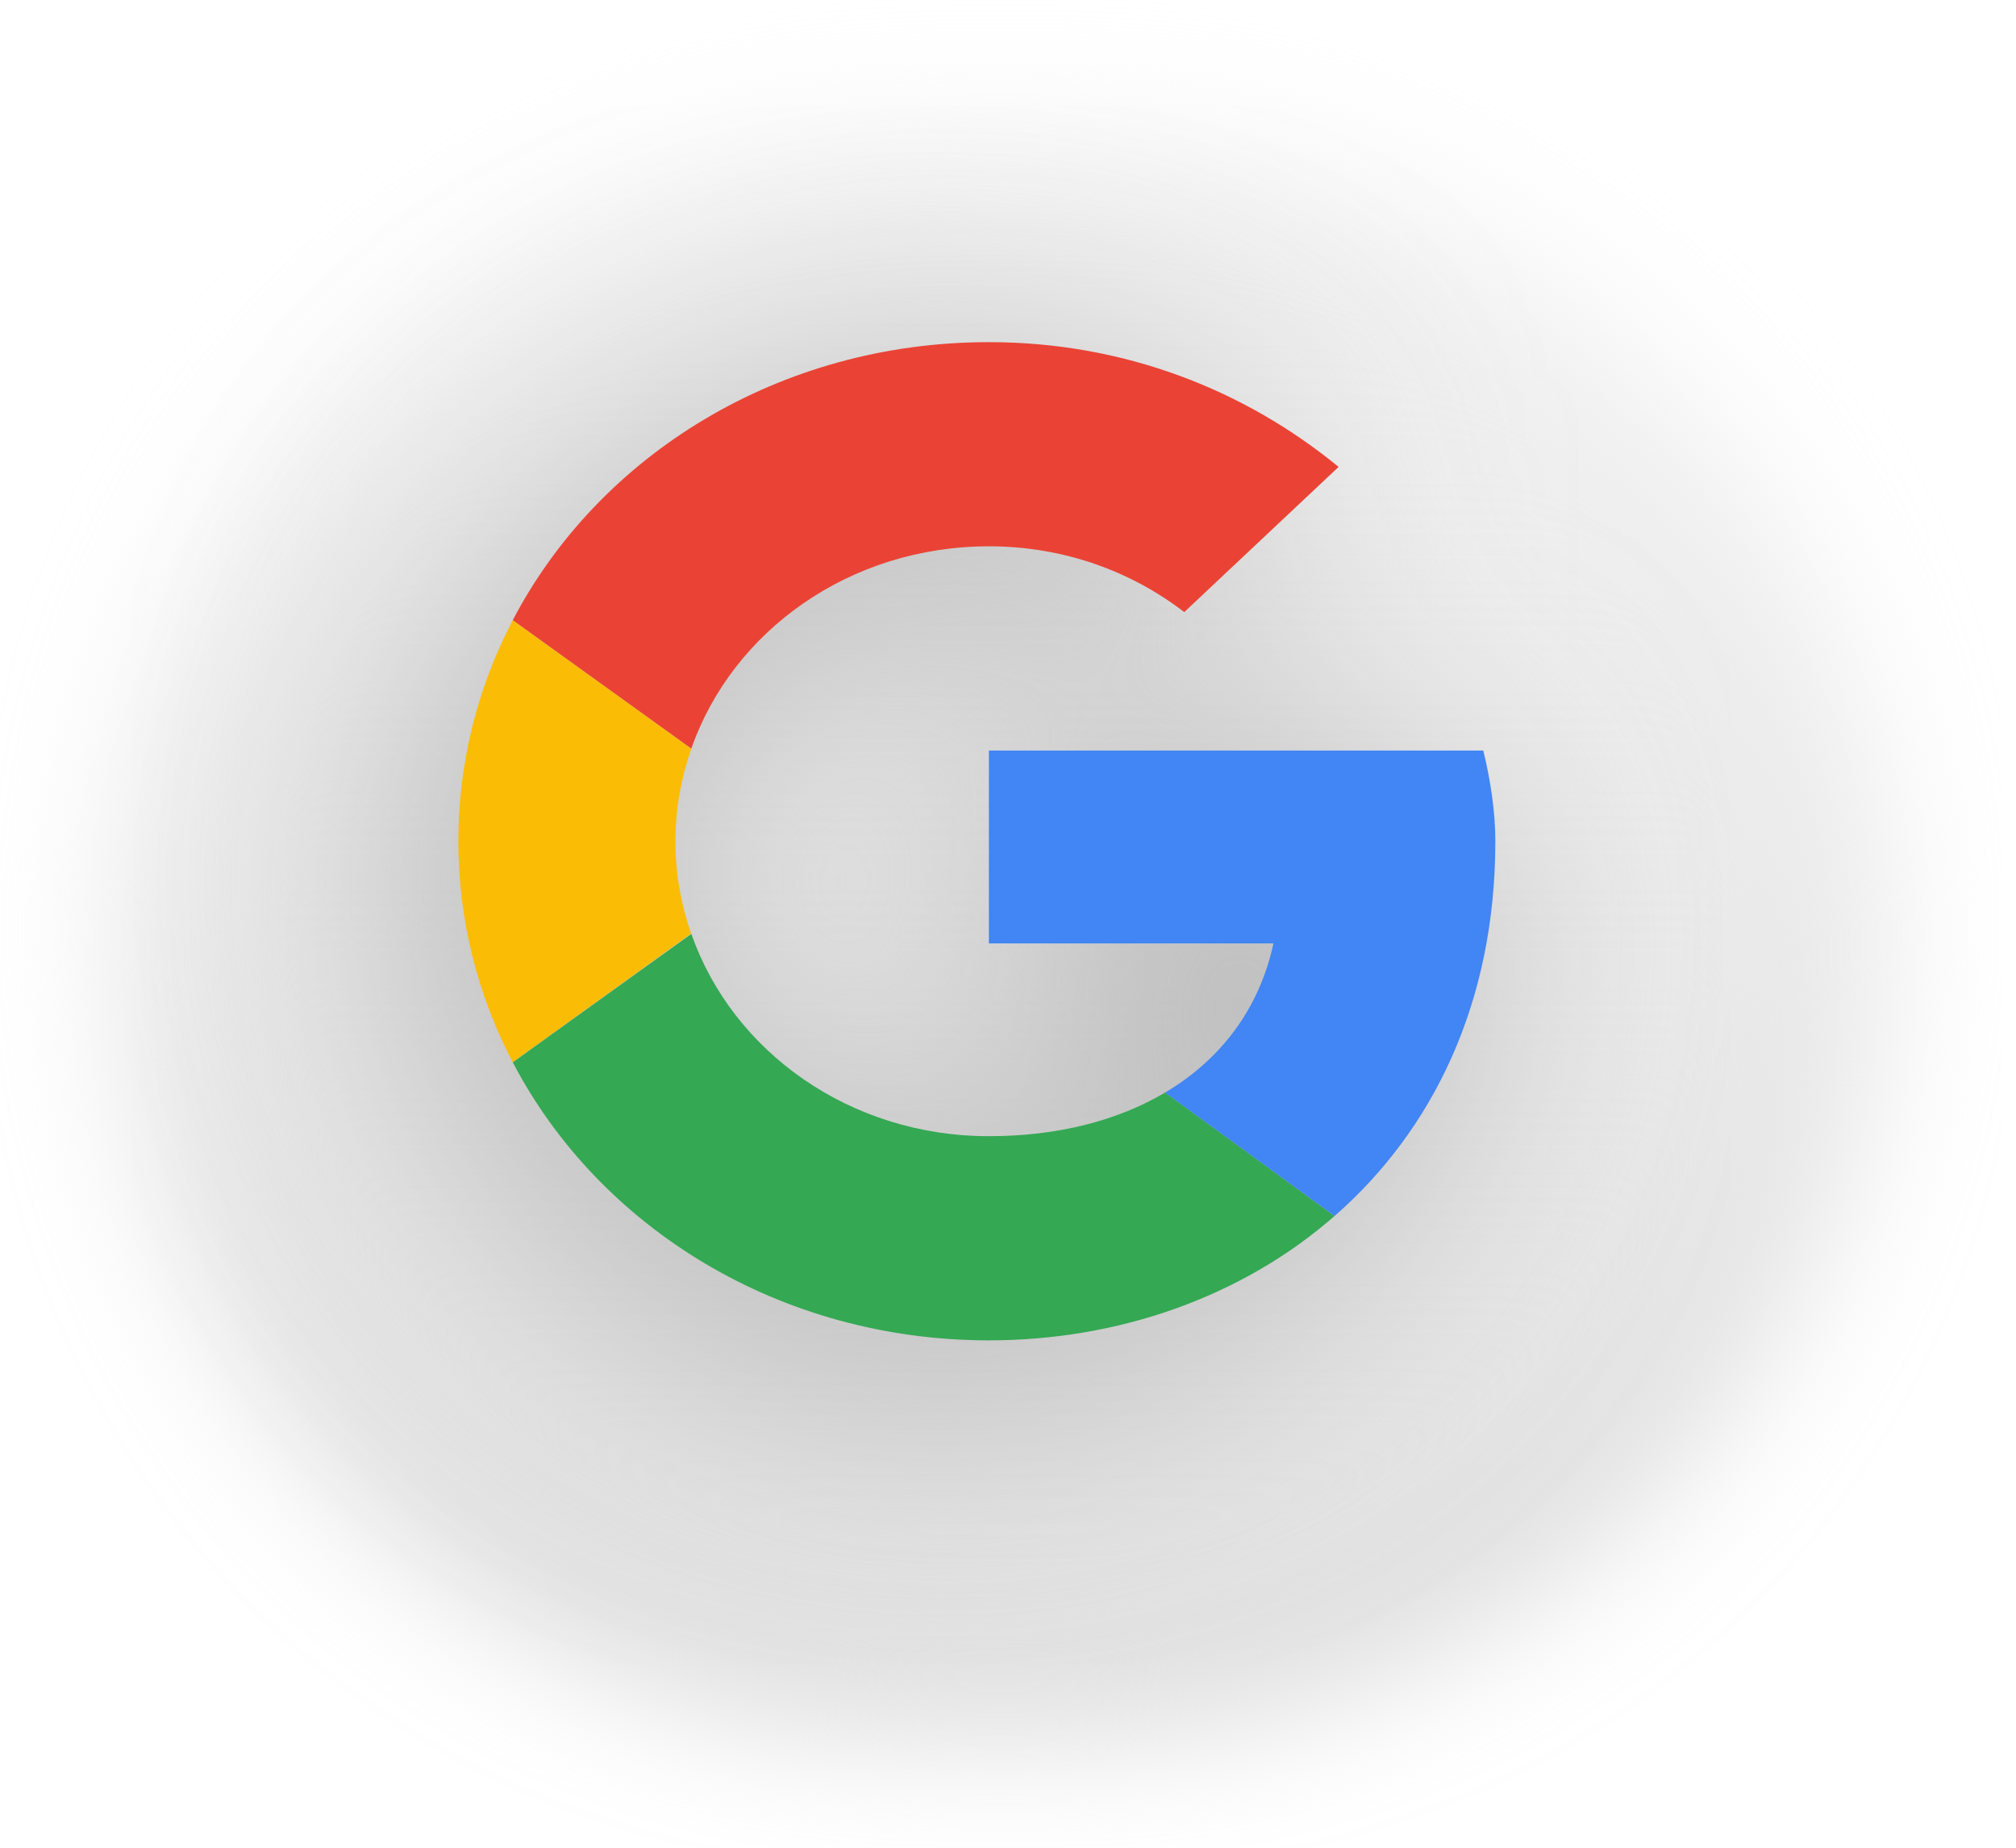
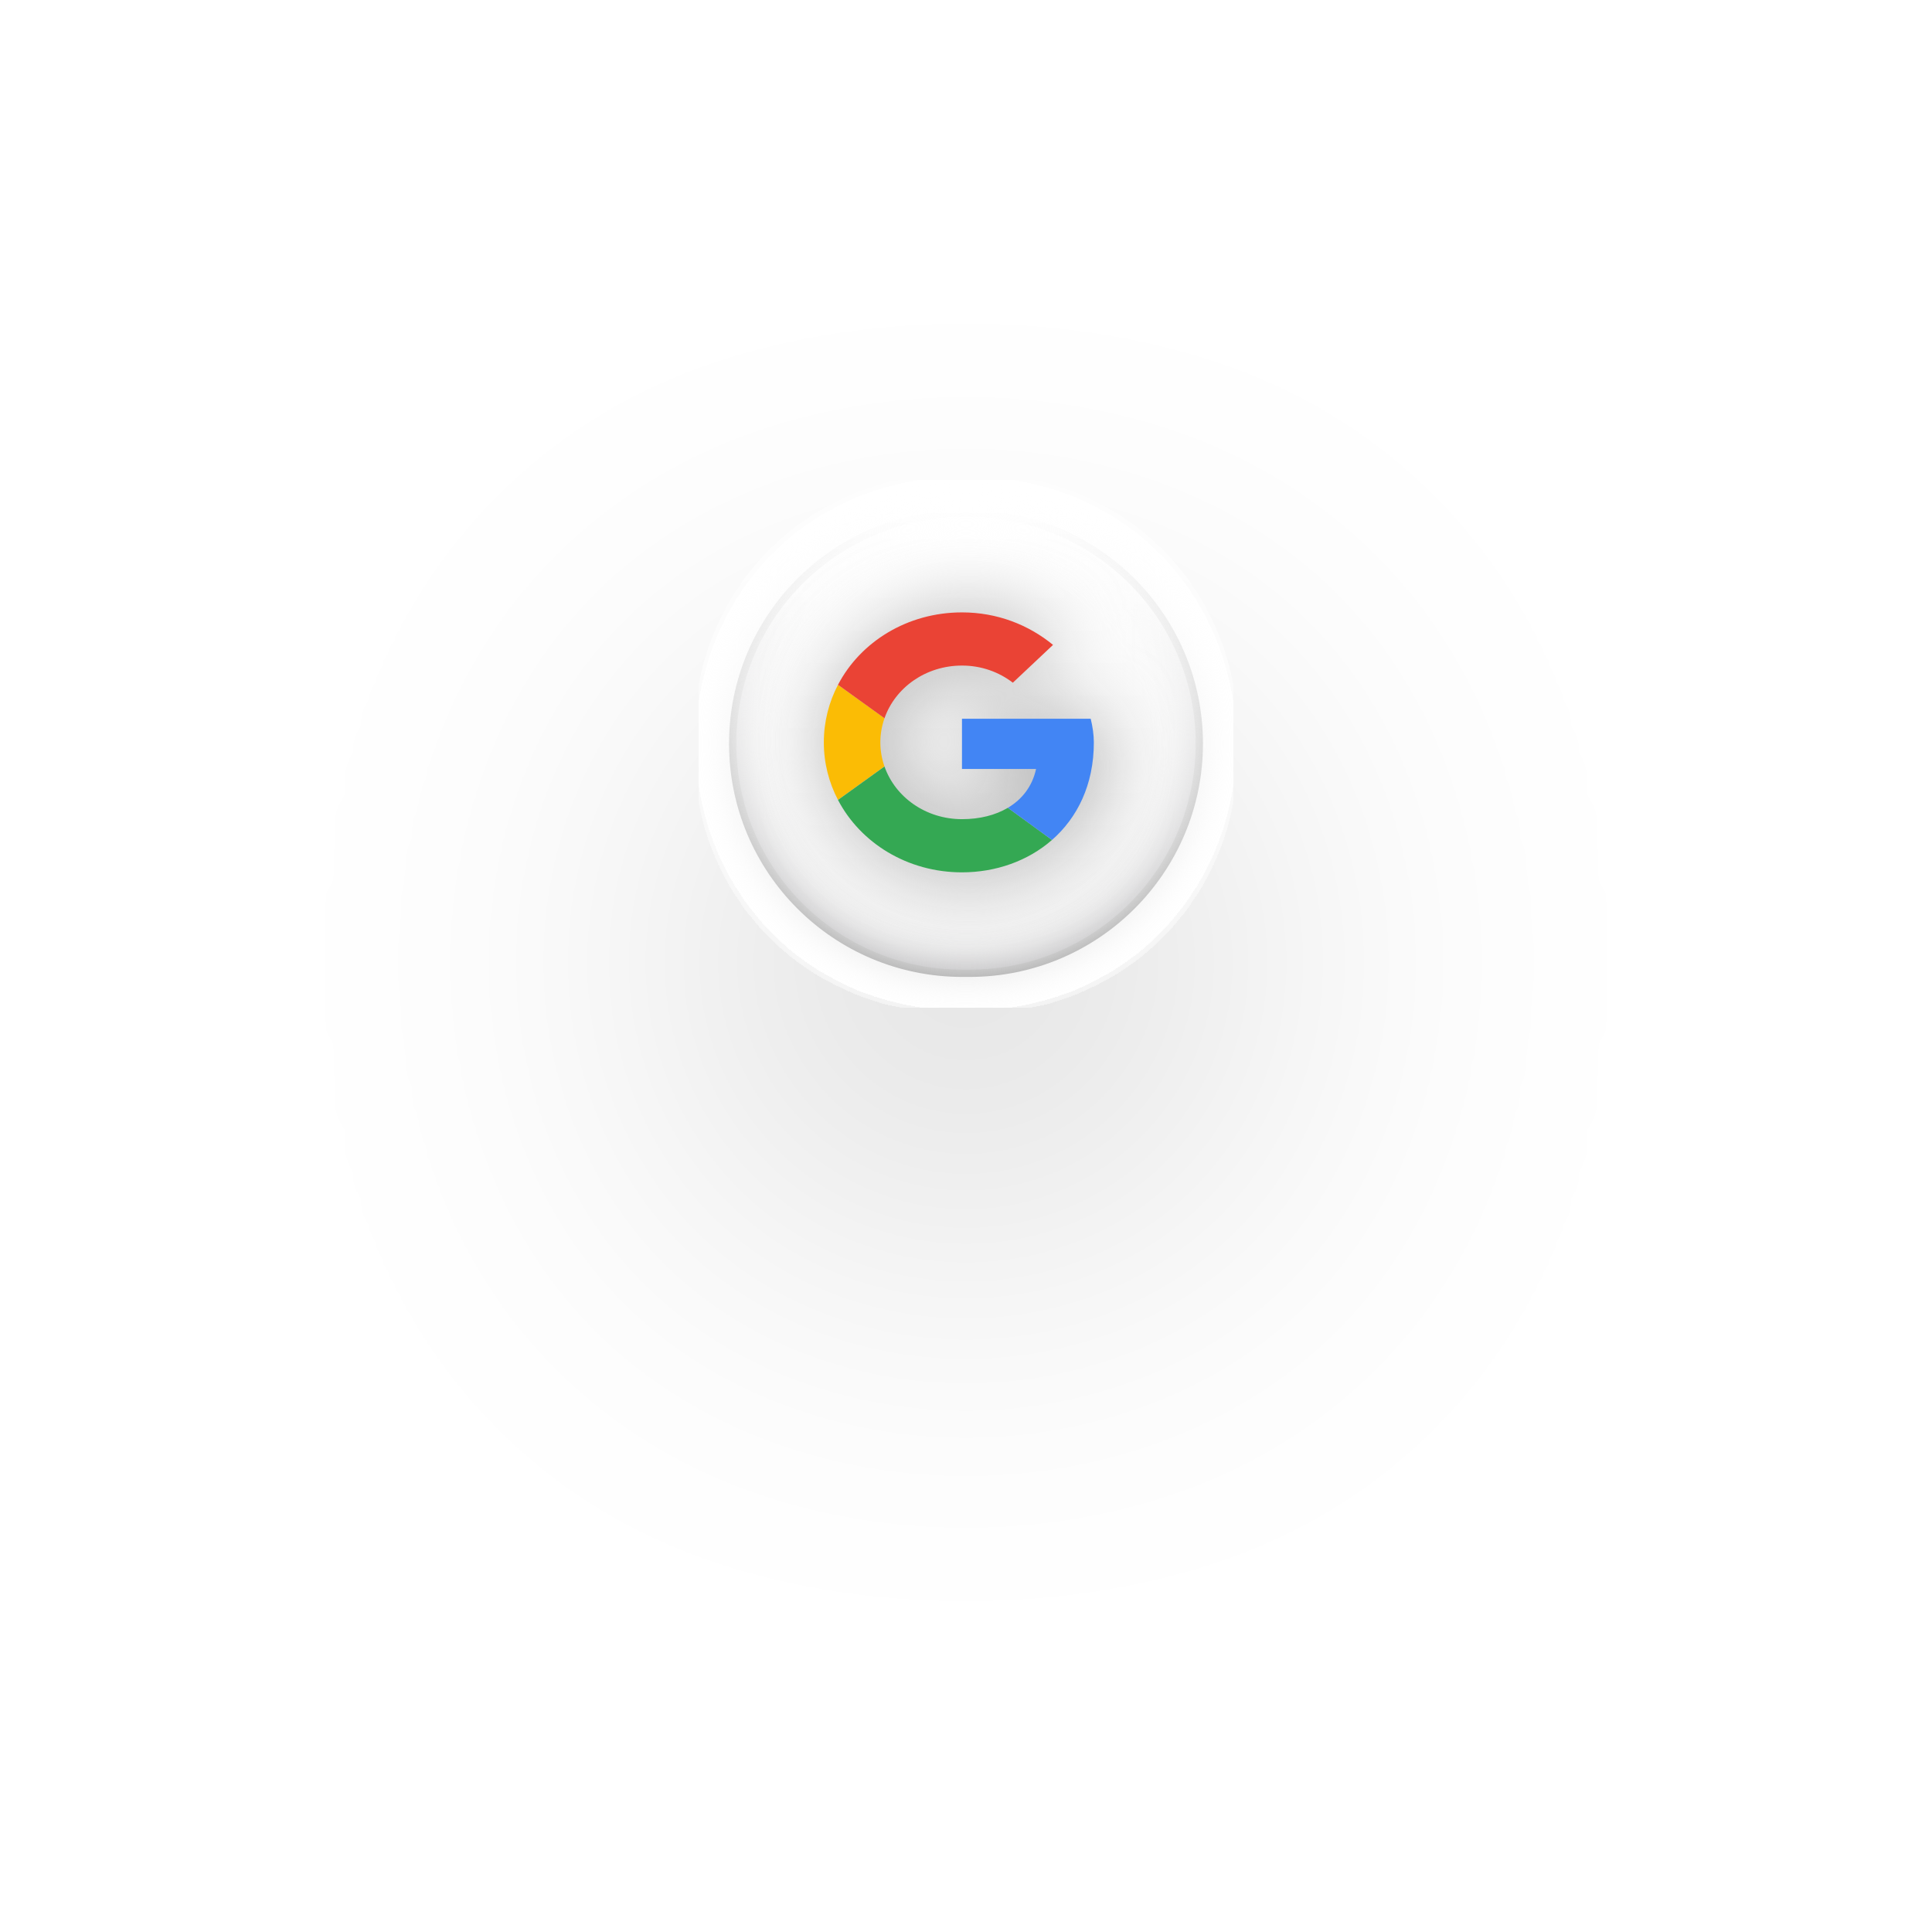
- <svg xmlns="http://www.w3.org/2000/svg" width="72" height="66" viewBox="0 0 72 66" fill="none">
-   <g filter="url(#filter0_f_821_10798)">
-     <rect x="5" y="5" width="61.485" height="56" rx="28" fill="url(#paint0_linear_821_10798)" />
-     <rect x="5.25" y="5.25" width="60.985" height="55.5" rx="27.75" stroke="url(#paint1_linear_821_10798)" stroke-width="0.5" />
+ <svg xmlns="http://www.w3.org/2000/svg" width="265" height="264" viewBox="0 0 265 264" fill="none">
+   <g filter="url(#filter0_d_853_9269)">
+     <rect x="100.5" y="70.5" width="64" height="63" rx="31.5" fill="url(#paint0_linear_853_9269)" stroke="url(#paint1_linear_853_9269)" />
+     <g filter="url(#filter1_f_853_9269)">
+       <rect x="100.844" y="70.831" width="63.312" height="62.338" rx="31.169" fill="url(#paint2_linear_853_9269)" />
+       <rect x="101.094" y="71.081" width="62.812" height="61.838" rx="30.919" stroke="url(#paint3_linear_853_9269)" stroke-width="0.5" />
+     </g>
  </g>
-   <g filter="url(#filter1_f_821_10798)">
-     <path fill-rule="evenodd" clip-rule="evenodd" d="M22.476 31.602C22.476 30.444 22.68 29.334 23.045 28.292L16.668 23.704C15.425 26.082 14.725 28.761 14.725 31.602C14.725 34.441 15.424 37.118 16.665 39.495L23.038 34.897C22.677 33.861 22.476 32.755 22.476 31.602Z" fill="#B0B0B0" />
-     <path fill-rule="evenodd" clip-rule="evenodd" d="M33.673 21.067C36.343 21.067 38.755 21.958 40.65 23.417L46.162 18.231C42.803 15.475 38.496 13.773 33.673 13.773C26.185 13.773 19.75 17.808 16.668 23.704L23.045 28.292C24.514 24.09 28.703 21.067 33.673 21.067Z" fill="#B0B0B0" />
-     <path fill-rule="evenodd" clip-rule="evenodd" d="M33.673 42.137C28.703 42.137 24.514 39.115 23.045 34.912L16.668 39.5C19.75 45.396 26.185 49.431 33.673 49.431C38.295 49.431 42.707 47.885 46.019 44.987L39.966 40.578C38.258 41.592 36.107 42.137 33.673 42.137Z" fill="#B0B0B0" />
-     <path fill-rule="evenodd" clip-rule="evenodd" d="M51.759 31.603C51.759 30.549 51.586 29.415 51.328 28.361H33.672V35.249H43.835C43.327 37.598 41.944 39.404 39.964 40.579L46.017 44.988C49.496 41.946 51.759 37.414 51.759 31.603Z" fill="#B0B0B0" />
+   <g filter="url(#filter2_f_853_9269)">
+     <path fill-rule="evenodd" clip-rule="evenodd" d="M121.752 101.829C121.752 100.671 121.956 99.56 122.32 98.519L115.943 93.931C114.7 96.308 114 98.987 114 101.829C114 104.668 114.699 107.345 115.94 109.721L122.314 105.124C121.953 104.087 121.752 102.981 121.752 101.829Z" fill="#B0B0B0" />
+     <path fill-rule="evenodd" clip-rule="evenodd" d="M132.949 91.293C135.619 91.293 138.03 92.185 139.925 93.644L145.437 88.457C142.078 85.702 137.772 84 132.949 84C125.46 84 119.025 88.035 115.943 93.93L122.32 98.519C123.79 94.316 127.978 91.293 132.949 91.293Z" fill="#B0B0B0" />
+     <path fill-rule="evenodd" clip-rule="evenodd" d="M132.949 112.364C127.978 112.364 123.79 109.341 122.32 105.139L115.943 109.726C119.025 115.623 125.46 119.657 132.949 119.657C137.57 119.657 141.983 118.111 145.294 115.214L139.241 110.805C137.533 111.819 135.382 112.364 132.949 112.364Z" fill="#B0B0B0" />
+     <path fill-rule="evenodd" clip-rule="evenodd" d="M151.034 101.829C151.034 100.776 150.862 99.641 150.603 98.588H132.947V105.476H143.11C142.602 107.825 141.219 109.63 139.24 110.805L145.293 115.214C148.771 112.172 151.034 107.641 151.034 101.829Z" fill="#B0B0B0" />
  </g>
-   <path fill-rule="evenodd" clip-rule="evenodd" d="M24.122 30.049C24.122 28.891 24.326 27.781 24.69 26.74L18.313 22.151C17.07 24.529 16.37 27.208 16.37 30.049C16.37 32.888 17.07 35.566 18.31 37.942L24.684 33.345C24.323 32.308 24.122 31.202 24.122 30.049Z" fill="#FBBC05" />
-   <path fill-rule="evenodd" clip-rule="evenodd" d="M35.319 19.514C37.989 19.514 40.4 20.406 42.295 21.864L47.807 16.678C44.448 13.922 40.142 12.221 35.319 12.221C27.831 12.221 21.395 16.256 18.314 22.151L24.69 26.739C26.16 22.537 30.348 19.514 35.319 19.514Z" fill="#EA4335" />
-   <path fill-rule="evenodd" clip-rule="evenodd" d="M35.319 40.584C30.348 40.584 26.16 37.561 24.691 33.358L18.314 37.946C21.395 43.842 27.831 47.877 35.319 47.877C39.94 47.877 44.353 46.331 47.664 43.434L41.611 39.025C39.903 40.038 37.752 40.584 35.319 40.584Z" fill="#34A853" />
-   <path fill-rule="evenodd" clip-rule="evenodd" d="M53.405 30.05C53.405 28.997 53.233 27.862 52.974 26.809H35.318V33.697H45.481C44.973 36.045 43.59 37.851 41.611 39.026L47.664 43.435C51.142 40.393 53.405 35.861 53.405 30.05Z" fill="#4285F4" />
+   <path fill-rule="evenodd" clip-rule="evenodd" d="M120.752 101.829C120.752 100.671 120.956 99.56 121.32 98.519L114.943 93.931C113.7 96.308 113 98.987 113 101.829C113 104.668 113.699 107.345 114.94 109.721L121.314 105.124C120.953 104.087 120.752 102.981 120.752 101.829Z" fill="#FBBC05" />
+   <path fill-rule="evenodd" clip-rule="evenodd" d="M131.949 91.293C134.619 91.293 137.03 92.185 138.925 93.644L144.437 88.457C141.078 85.702 136.772 84 131.949 84C124.46 84 118.025 88.035 114.943 93.93L121.32 98.519C122.79 94.316 126.978 91.293 131.949 91.293Z" fill="#EA4335" />
+   <path fill-rule="evenodd" clip-rule="evenodd" d="M131.949 112.363C126.978 112.363 122.79 109.34 121.32 105.138L114.943 109.725C118.025 115.622 124.46 119.656 131.949 119.656C136.57 119.656 140.983 118.11 144.294 115.213L138.241 110.804C136.533 111.818 134.382 112.363 131.949 112.363Z" fill="#34A853" />
+   <path fill-rule="evenodd" clip-rule="evenodd" d="M150.035 101.829C150.035 100.776 149.863 99.641 149.604 98.588H131.948V105.476H142.111C141.603 107.825 140.22 109.63 138.241 110.805L144.294 115.214C147.772 112.172 150.035 107.641 150.035 101.829Z" fill="#4285F4" />
  <defs>
-     <filter id="filter0_f_821_10798" x="0" y="0" width="71.484" height="66" filterUnits="userSpaceOnUse" color-interpolation-filters="sRGB">
+     <filter id="filter0_d_853_9269" x="0" y="0" width="265" height="264" filterUnits="userSpaceOnUse" color-interpolation-filters="sRGB">
+       <feFlood flood-opacity="0" result="BackgroundImageFix" />
+       <feColorMatrix in="SourceAlpha" type="matrix" values="0 0 0 0 0 0 0 0 0 0 0 0 0 0 0 0 0 0 127 0" result="hardAlpha" />
+       <feOffset dy="30" />
+       <feGaussianBlur stdDeviation="50" />
+       <feComposite in2="hardAlpha" operator="out" />
+       <feColorMatrix type="matrix" values="0 0 0 0 0 0 0 0 0 0 0 0 0 0 0 0 0 0 0.15 0" />
+       <feBlend mode="normal" in2="BackgroundImageFix" result="effect1_dropShadow_853_9269" />
+       <feBlend mode="normal" in="SourceGraphic" in2="effect1_dropShadow_853_9269" result="shape" />
+     </filter>
+     <filter id="filter1_f_853_9269" x="95.844" y="65.831" width="73.311" height="72.338" filterUnits="userSpaceOnUse" color-interpolation-filters="sRGB">
      <feFlood flood-opacity="0" result="BackgroundImageFix" />
      <feBlend mode="normal" in="SourceGraphic" in2="BackgroundImageFix" result="shape" />
-       <feGaussianBlur stdDeviation="2.5" result="effect1_foregroundBlur_821_10798" />
+       <feGaussianBlur stdDeviation="2.5" result="effect1_foregroundBlur_853_9269" />
    </filter>
-     <filter id="filter1_f_821_10798" x="4.725" y="3.773" width="57.034" height="55.657" filterUnits="userSpaceOnUse" color-interpolation-filters="sRGB">
+     <filter id="filter2_f_853_9269" x="104" y="74" width="57.034" height="55.657" filterUnits="userSpaceOnUse" color-interpolation-filters="sRGB">
      <feFlood flood-opacity="0" result="BackgroundImageFix" />
      <feBlend mode="normal" in="SourceGraphic" in2="BackgroundImageFix" result="shape" />
-       <feGaussianBlur stdDeviation="5" result="effect1_foregroundBlur_821_10798" />
+       <feGaussianBlur stdDeviation="5" result="effect1_foregroundBlur_853_9269" />
    </filter>
-     <linearGradient id="paint0_linear_821_10798" x1="35.742" y1="11.16" x2="35.742" y2="54.84" gradientUnits="userSpaceOnUse">
-       <stop stop-color="#E7E7E7" stop-opacity="0.61" />
-       <stop offset="1" stop-color="#E4E4E4" />
+     <linearGradient id="paint0_linear_853_9269" x1="131.234" y1="132.338" x2="132.461" y2="73.532" gradientUnits="userSpaceOnUse">
+       <stop stop-color="#BAB9BC" />
+       <stop offset="0.87" stop-color="white" />
    </linearGradient>
-     <linearGradient id="paint1_linear_821_10798" x1="35.742" y1="5" x2="35.742" y2="61" gradientUnits="userSpaceOnUse">
-       <stop stop-color="#F5F5F5" />
-       <stop offset="1" stop-color="#777777" />
+     <linearGradient id="paint1_linear_853_9269" x1="132.5" y1="70" x2="132.5" y2="134" gradientUnits="userSpaceOnUse">
+       <stop stop-color="white" />
+       <stop offset="1" stop-color="#A6A6A6" />
+     </linearGradient>
+     <linearGradient id="paint2_linear_853_9269" x1="132.5" y1="70.831" x2="132.5" y2="133.168" gradientUnits="userSpaceOnUse">
+       <stop stop-color="white" />
+       <stop offset="1" stop-color="#F1F1F1" />
+     </linearGradient>
+     <linearGradient id="paint3_linear_853_9269" x1="132.5" y1="70.831" x2="132.5" y2="133.168" gradientUnits="userSpaceOnUse">
+       <stop stop-color="white" />
+       <stop offset="1" stop-color="#A6A6A6" />
    </linearGradient>
  </defs>
</svg>
